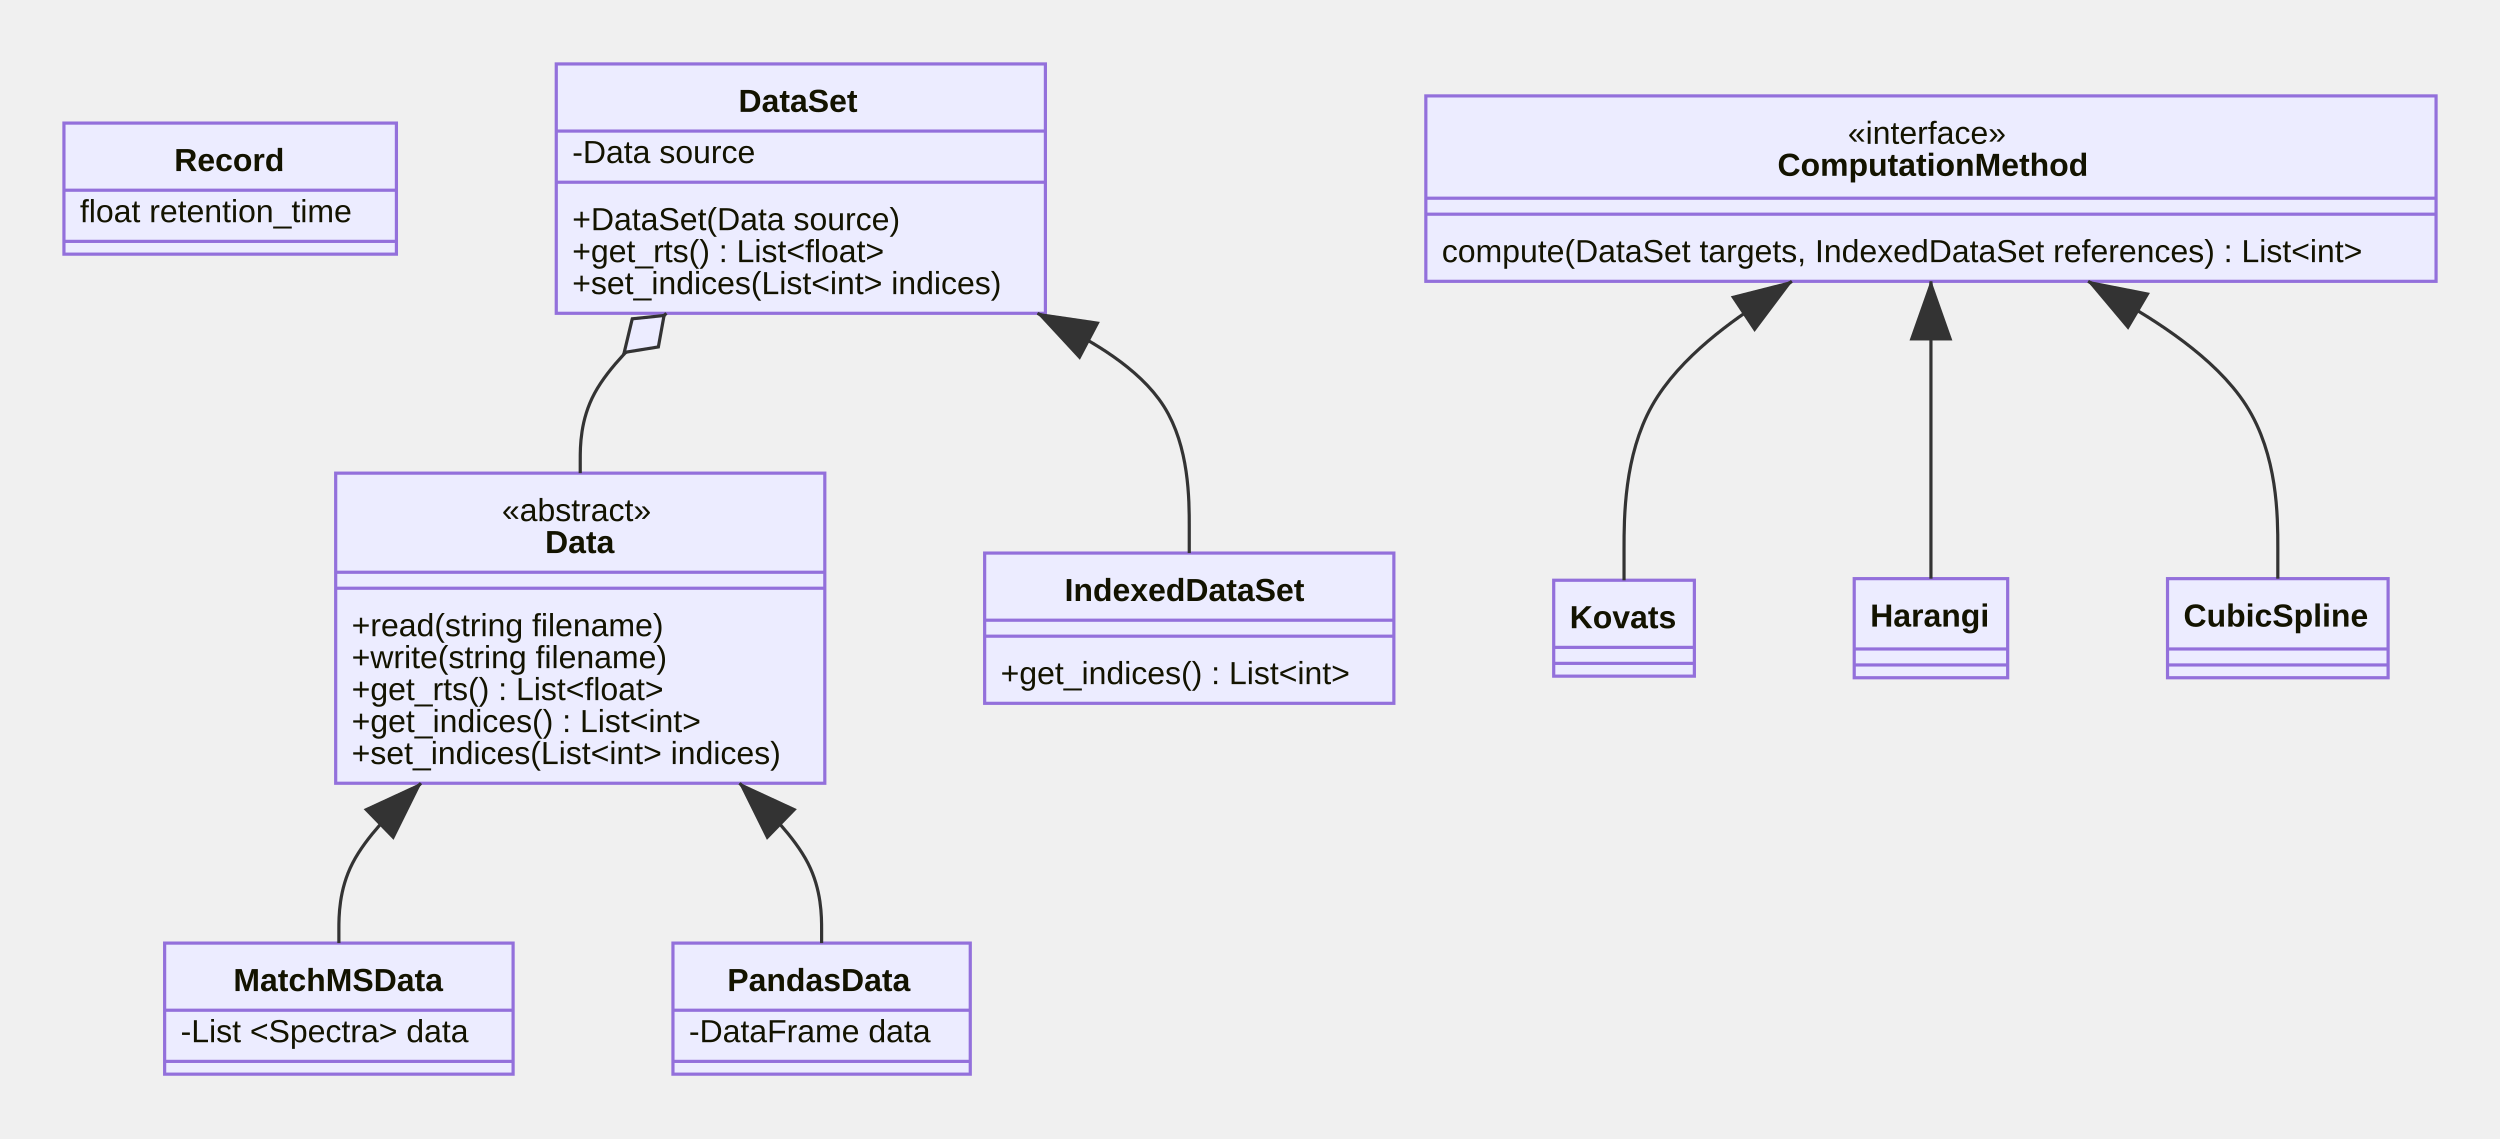
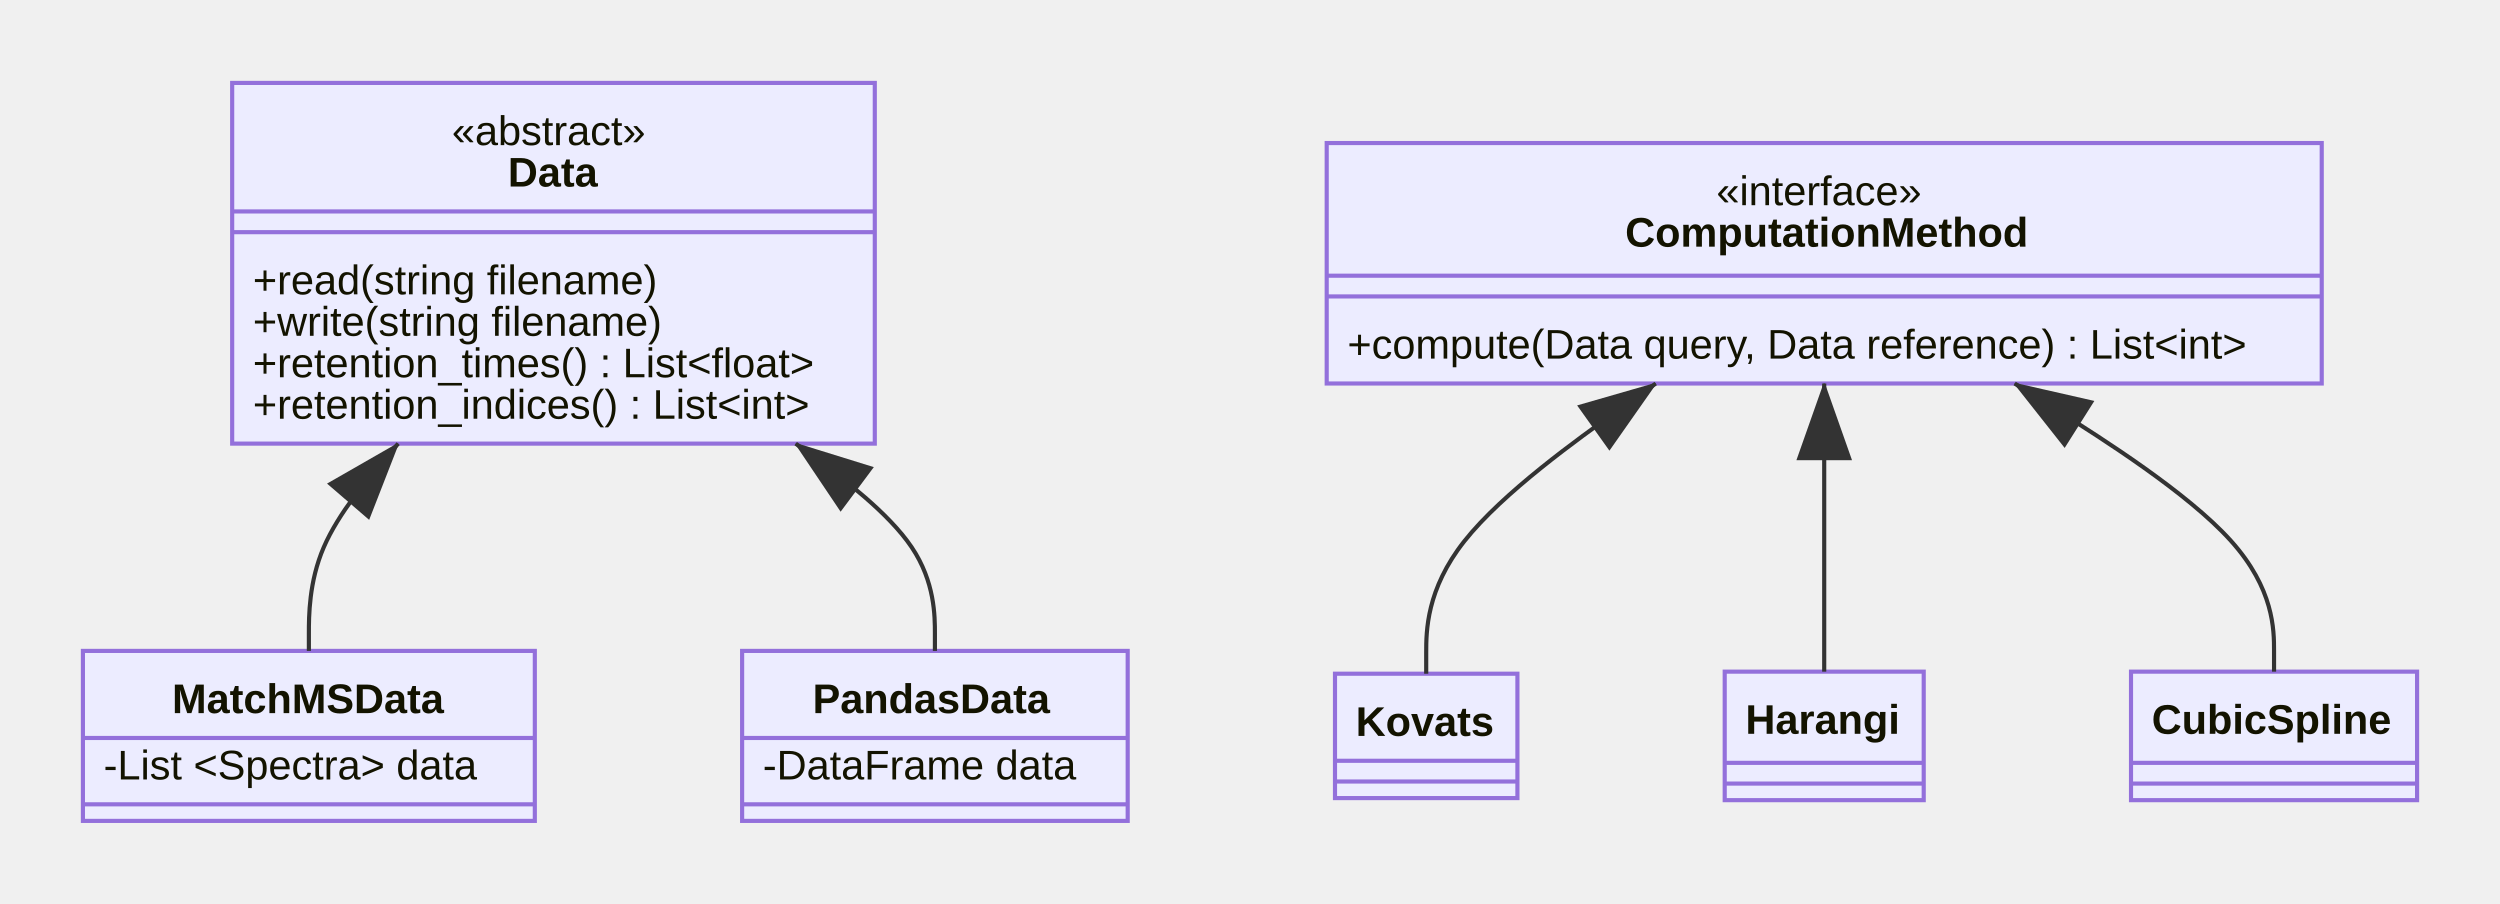
- <svg xmlns="http://www.w3.org/2000/svg" id="mermaid-1617298495038" width="100%" height="356" style="max-width: 782px;" viewBox="-20 -20 782 356">
-   <style>#mermaid-1617298495038{font-family:"trebuchet ms",verdana,arial,sans-serif;font-size:16px;fill:#333;}#mermaid-1617298495038 .error-icon{fill:#552222;}#mermaid-1617298495038 .error-text{fill:#552222;stroke:#552222;}#mermaid-1617298495038 .edge-thickness-normal{stroke-width:2px;}#mermaid-1617298495038 .edge-thickness-thick{stroke-width:3.5px;}#mermaid-1617298495038 .edge-pattern-solid{stroke-dasharray:0;}#mermaid-1617298495038 .edge-pattern-dashed{stroke-dasharray:3;}#mermaid-1617298495038 .edge-pattern-dotted{stroke-dasharray:2;}#mermaid-1617298495038 .marker{fill:#333333;stroke:#333333;}#mermaid-1617298495038 .marker.cross{stroke:#333333;}#mermaid-1617298495038 svg{font-family:"trebuchet ms",verdana,arial,sans-serif;font-size:16px;}#mermaid-1617298495038 g.classGroup text{fill:#9370DB;fill:#131300;stroke:none;font-family:"trebuchet ms",verdana,arial,sans-serif;font-size:10px;}#mermaid-1617298495038 g.classGroup text .title{font-weight:bolder;}#mermaid-1617298495038 .classTitle{font-weight:bolder;}#mermaid-1617298495038 .node rect,#mermaid-1617298495038 .node circle,#mermaid-1617298495038 .node ellipse,#mermaid-1617298495038 .node polygon,#mermaid-1617298495038 .node path{fill:#ECECFF;stroke:#9370DB;stroke-width:1px;}#mermaid-1617298495038 .divider{stroke:#9370DB;stroke:1;}#mermaid-1617298495038 g.clickable{cursor:pointer;}#mermaid-1617298495038 g.classGroup rect{fill:#ECECFF;stroke:#9370DB;}#mermaid-1617298495038 g.classGroup line{stroke:#9370DB;stroke-width:1;}#mermaid-1617298495038 .classLabel .box{stroke:none;stroke-width:0;fill:#ECECFF;opacity:0.5;}#mermaid-1617298495038 .classLabel .label{fill:#9370DB;font-size:10px;}#mermaid-1617298495038 .relation{stroke:#333333;stroke-width:1;fill:none;}#mermaid-1617298495038 .dashed-line{stroke-dasharray:3;}#mermaid-1617298495038 #compositionStart,#mermaid-1617298495038 .composition{fill:#333333 !important;stroke:#333333 !important;stroke-width:1;}#mermaid-1617298495038 #compositionEnd,#mermaid-1617298495038 .composition{fill:#333333 !important;stroke:#333333 !important;stroke-width:1;}#mermaid-1617298495038 #dependencyStart,#mermaid-1617298495038 .dependency{fill:#333333 !important;stroke:#333333 !important;stroke-width:1;}#mermaid-1617298495038 #dependencyStart,#mermaid-1617298495038 .dependency{fill:#333333 !important;stroke:#333333 !important;stroke-width:1;}#mermaid-1617298495038 #extensionStart,#mermaid-1617298495038 .extension{fill:#333333 !important;stroke:#333333 !important;stroke-width:1;}#mermaid-1617298495038 #extensionEnd,#mermaid-1617298495038 .extension{fill:#333333 !important;stroke:#333333 !important;stroke-width:1;}#mermaid-1617298495038 #aggregationStart,#mermaid-1617298495038 .aggregation{fill:#ECECFF !important;stroke:#333333 !important;stroke-width:1;}#mermaid-1617298495038 #aggregationEnd,#mermaid-1617298495038 .aggregation{fill:#ECECFF !important;stroke:#333333 !important;stroke-width:1;}#mermaid-1617298495038 .edgeTerminals{font-size:11px;}#mermaid-1617298495038:root{--mermaid-font-family:"trebuchet ms",verdana,arial,sans-serif;}#mermaid-1617298495038 class{fill:apa;}</style>
+ <svg xmlns="http://www.w3.org/2000/svg" id="mermaid-1617978891736" width="100%" height="218" style="max-width: 603px;" viewBox="-20 -20 603 218">
+   <style>#mermaid-1617978891736{font-family:"trebuchet ms",verdana,arial,sans-serif;font-size:16px;fill:#333;}#mermaid-1617978891736 .error-icon{fill:#552222;}#mermaid-1617978891736 .error-text{fill:#552222;stroke:#552222;}#mermaid-1617978891736 .edge-thickness-normal{stroke-width:2px;}#mermaid-1617978891736 .edge-thickness-thick{stroke-width:3.5px;}#mermaid-1617978891736 .edge-pattern-solid{stroke-dasharray:0;}#mermaid-1617978891736 .edge-pattern-dashed{stroke-dasharray:3;}#mermaid-1617978891736 .edge-pattern-dotted{stroke-dasharray:2;}#mermaid-1617978891736 .marker{fill:#333333;stroke:#333333;}#mermaid-1617978891736 .marker.cross{stroke:#333333;}#mermaid-1617978891736 svg{font-family:"trebuchet ms",verdana,arial,sans-serif;font-size:16px;}#mermaid-1617978891736 g.classGroup text{fill:#9370DB;fill:#131300;stroke:none;font-family:"trebuchet ms",verdana,arial,sans-serif;font-size:10px;}#mermaid-1617978891736 g.classGroup text .title{font-weight:bolder;}#mermaid-1617978891736 .classTitle{font-weight:bolder;}#mermaid-1617978891736 .node rect,#mermaid-1617978891736 .node circle,#mermaid-1617978891736 .node ellipse,#mermaid-1617978891736 .node polygon,#mermaid-1617978891736 .node path{fill:#ECECFF;stroke:#9370DB;stroke-width:1px;}#mermaid-1617978891736 .divider{stroke:#9370DB;stroke:1;}#mermaid-1617978891736 g.clickable{cursor:pointer;}#mermaid-1617978891736 g.classGroup rect{fill:#ECECFF;stroke:#9370DB;}#mermaid-1617978891736 g.classGroup line{stroke:#9370DB;stroke-width:1;}#mermaid-1617978891736 .classLabel .box{stroke:none;stroke-width:0;fill:#ECECFF;opacity:0.5;}#mermaid-1617978891736 .classLabel .label{fill:#9370DB;font-size:10px;}#mermaid-1617978891736 .relation{stroke:#333333;stroke-width:1;fill:none;}#mermaid-1617978891736 .dashed-line{stroke-dasharray:3;}#mermaid-1617978891736 #compositionStart,#mermaid-1617978891736 .composition{fill:#333333 !important;stroke:#333333 !important;stroke-width:1;}#mermaid-1617978891736 #compositionEnd,#mermaid-1617978891736 .composition{fill:#333333 !important;stroke:#333333 !important;stroke-width:1;}#mermaid-1617978891736 #dependencyStart,#mermaid-1617978891736 .dependency{fill:#333333 !important;stroke:#333333 !important;stroke-width:1;}#mermaid-1617978891736 #dependencyStart,#mermaid-1617978891736 .dependency{fill:#333333 !important;stroke:#333333 !important;stroke-width:1;}#mermaid-1617978891736 #extensionStart,#mermaid-1617978891736 .extension{fill:#333333 !important;stroke:#333333 !important;stroke-width:1;}#mermaid-1617978891736 #extensionEnd,#mermaid-1617978891736 .extension{fill:#333333 !important;stroke:#333333 !important;stroke-width:1;}#mermaid-1617978891736 #aggregationStart,#mermaid-1617978891736 .aggregation{fill:#ECECFF !important;stroke:#333333 !important;stroke-width:1;}#mermaid-1617978891736 #aggregationEnd,#mermaid-1617978891736 .aggregation{fill:#ECECFF !important;stroke:#333333 !important;stroke-width:1;}#mermaid-1617978891736 .edgeTerminals{font-size:11px;}#mermaid-1617978891736:root{--mermaid-font-family:"trebuchet ms",verdana,arial,sans-serif;}#mermaid-1617978891736 class{fill:apa;}</style>
  <g />
  <defs>
    <marker id="extensionStart" class="extension" refX="0" refY="7" markerWidth="190" markerHeight="240" orient="auto">
      <path d="M 1,7 L18,13 V 1 Z" />
    </marker>
  </defs>
  <defs>
    <marker id="extensionEnd" refX="19" refY="7" markerWidth="20" markerHeight="28" orient="auto">
      <path d="M 1,1 V 13 L18,7 Z" />
    </marker>
  </defs>
  <defs>
    <marker id="compositionStart" class="extension" refX="0" refY="7" markerWidth="190" markerHeight="240" orient="auto">
      <path d="M 18,7 L9,13 L1,7 L9,1 Z" />
    </marker>
  </defs>
  <defs>
    <marker id="compositionEnd" refX="19" refY="7" markerWidth="20" markerHeight="28" orient="auto">
      <path d="M 18,7 L9,13 L1,7 L9,1 Z" />
    </marker>
  </defs>
  <defs>
    <marker id="aggregationStart" class="extension" refX="0" refY="7" markerWidth="190" markerHeight="240" orient="auto">
      <path d="M 18,7 L9,13 L1,7 L9,1 Z" />
    </marker>
  </defs>
  <defs>
    <marker id="aggregationEnd" refX="19" refY="7" markerWidth="20" markerHeight="28" orient="auto">
      <path d="M 18,7 L9,13 L1,7 L9,1 Z" />
    </marker>
  </defs>
  <defs>
    <marker id="dependencyStart" class="extension" refX="0" refY="7" markerWidth="190" markerHeight="240" orient="auto">
      <path d="M 5,7 L9,13 L1,7 L9,1 Z" />
    </marker>
  </defs>
  <defs>
    <marker id="dependencyEnd" refX="19" refY="7" markerWidth="20" markerHeight="28" orient="auto">
      <path d="M 18,7 L9,13 L14,7 L9,1 Z" />
    </marker>
  </defs>
-   <g id="classid-Record-0" class="classGroup" transform="translate(0,18.5 )">
-     <rect x="0" y="0" width="104" height="41" class=" " />
-     <text y="15" x="0">
-       <tspan class="title" x="34.5">Record</tspan>
-     </text>
-     <line x1="0" y1="21" y2="21" x2="104" />
-     <text x="5" y="31" fill="white" class="classText">
-       <tspan x="5">float retention_time</tspan>
-     </text>
-     <line x1="0" y1="37" y2="37" x2="104" />
-     <text x="5" y="52" fill="white" class="classText" />
-   </g>
-   <g id="classid-MatchMSData-1" class="classGroup" transform="translate(31.5,275 )">
+   <g id="classid-MatchMSData-0" class="classGroup" transform="translate(0,137 )">
    <rect x="0" y="0" width="109" height="41" class=" " />
    <text y="15" x="0">
      <tspan class="title" x="21.5">MatchMSData</tspan>
    </text>
    <line x1="0" y1="21" y2="21" x2="109" />
    <text x="5" y="31" fill="white" class="classText">
      <tspan x="5">-List &lt;Spectra&gt; data</tspan>
    </text>
    <line x1="0" y1="37" y2="37" x2="109" />
    <text x="5" y="52" fill="white" class="classText" />
  </g>
-   <g id="classid-PandasData-2" class="classGroup" transform="translate(190.5,275 )">
+   <g id="classid-PandasData-1" class="classGroup" transform="translate(159,137 )">
    <rect x="0" y="0" width="93" height="41" class=" " />
    <text y="15" x="0">
      <tspan class="title" x="17">PandasData</tspan>
    </text>
    <line x1="0" y1="21" y2="21" x2="93" />
    <text x="5" y="31" fill="white" class="classText">
      <tspan x="5">-DataFrame data</tspan>
    </text>
    <line x1="0" y1="37" y2="37" x2="93" />
    <text x="5" y="52" fill="white" class="classText" />
  </g>
-   <g id="classid-Data-3" class="classGroup" transform="translate(85,128 )">
-     <rect x="0" y="0" width="153" height="97" class=" " />
+   <g id="classid-Data-2" class="classGroup" transform="translate(36,0 )">
+     <rect x="0" y="0" width="155" height="87" class=" " />
    <text y="15" x="0">
-       <tspan x="52">«abstract»</tspan>
-       <tspan class="title" dy="10" x="65.5">Data</tspan>
+       <tspan x="53">«abstract»</tspan>
+       <tspan class="title" dy="10" x="66.5">Data</tspan>
    </text>
-     <line x1="0" y1="31" y2="31" x2="153" />
+     <line x1="0" y1="31" y2="31" x2="155" />
    <text x="5" y="41" fill="white" class="classText" />
-     <line x1="0" y1="36" y2="36" x2="153" />
+     <line x1="0" y1="36" y2="36" x2="155" />
    <text x="5" y="51" fill="white" class="classText">
      <tspan x="5">+read(string filename)</tspan>
      <tspan x="5" dy="10">+write(string filename)</tspan>
-       <tspan x="5" dy="10">+get_rts() : List&lt;float&gt;</tspan>
-       <tspan x="5" dy="10">+get_indices() : List&lt;int&gt;</tspan>
-       <tspan x="5" dy="10">+set_indices(List&lt;int&gt; indices)</tspan>
+       <tspan x="5" dy="10">+retention_times() : List&lt;float&gt;</tspan>
+       <tspan x="5" dy="10">+retention_indices() : List&lt;int&gt;</tspan>
    </text>
  </g>
-   <g id="classid-DataSet-4" class="classGroup" transform="translate(154,0 )">
-     <rect x="0" y="0" width="153" height="78" class=" " />
+   <g id="classid-ComputationMethod-3" class="classGroup" transform="translate(300,14.5 )">
+     <rect x="0" y="0" width="240" height="58" class=" " />
    <text y="15" x="0">
-       <tspan class="title" x="57">DataSet</tspan>
+       <tspan x="94">«interface»</tspan>
+       <tspan class="title" dy="10" x="72">ComputationMethod</tspan>
    </text>
-     <line x1="0" y1="21" y2="21" x2="153" />
-     <text x="5" y="31" fill="white" class="classText">
-       <tspan x="5">-Data source</tspan>
-     </text>
-     <line x1="0" y1="37" y2="37" x2="153" />
+     <line x1="0" y1="32" y2="32" x2="240" />
+     <text x="5" y="42" fill="white" class="classText" />
+     <line x1="0" y1="37" y2="37" x2="240" />
    <text x="5" y="52" fill="white" class="classText">
-       <tspan x="5">+DataSet(Data source)</tspan>
-       <tspan x="5" dy="10">+get_rts() : List&lt;float&gt;</tspan>
-       <tspan x="5" dy="10">+set_indices(List&lt;int&gt; indices)</tspan>
+       <tspan x="5">+compute(Data query, Data reference) : List&lt;int&gt;</tspan>
    </text>
  </g>
-   <g id="classid-IndexedDataSet-5" class="classGroup" transform="translate(288,153 )">
-     <rect x="0" y="0" width="128" height="47" class=" " />
-     <text y="15" x="0">
-       <tspan class="title" x="25">IndexedDataSet</tspan>
-     </text>
-     <line x1="0" y1="21" y2="21" x2="128" />
-     <text x="5" y="31" fill="white" class="classText" />
-     <line x1="0" y1="26" y2="26" x2="128" />
-     <text x="5" y="41" fill="white" class="classText">
-       <tspan x="5">+get_indices() : List&lt;int&gt;</tspan>
-     </text>
-   </g>
-   <g id="classid-ComputationMethod-6" class="classGroup" transform="translate(426,10 )">
-     <rect x="0" y="0" width="316" height="58" class=" " />
-     <text y="15" x="0">
-       <tspan x="132">«interface»</tspan>
-       <tspan class="title" dy="10" x="110">ComputationMethod</tspan>
-     </text>
-     <line x1="0" y1="32" y2="32" x2="316" />
-     <text x="5" y="42" fill="white" class="classText" />
-     <line x1="0" y1="37" y2="37" x2="316" />
-     <text x="5" y="52" fill="white" class="classText">
-       <tspan x="5">compute(DataSet targets, IndexedDataSet references) : List&lt;int&gt;</tspan>
-     </text>
-   </g>
-   <g id="classid-Kovats-7" class="classGroup" transform="translate(466,161.5 )">
+   <g id="classid-Kovats-4" class="classGroup" transform="translate(302,142.5 )">
    <rect x="0" y="0" width="44" height="30" class=" " />
    <text y="15" x="0">
      <tspan class="title" x="5">Kovats</tspan>
    </text>
    <line x1="0" y1="21" y2="21" x2="44" />
    <text x="5" y="31" fill="white" class="classText" />
    <line x1="0" y1="26" y2="26" x2="44" />
    <text x="5" y="41" fill="white" class="classText" />
  </g>
-   <g id="classid-Harangi-8" class="classGroup" transform="translate(560,161 )">
+   <g id="classid-Harangi-5" class="classGroup" transform="translate(396,142 )">
    <rect x="0" y="0" width="48" height="31" class=" " />
    <text y="15" x="0">
      <tspan class="title" x="5">Harangi</tspan>
    </text>
    <line x1="0" y1="22" y2="22" x2="48" />
    <text x="5" y="32" fill="white" class="classText" />
    <line x1="0" y1="27" y2="27" x2="48" />
    <text x="5" y="42" fill="white" class="classText" />
  </g>
-   <g id="classid-CubicSpline-9" class="classGroup" transform="translate(658,161 )">
+   <g id="classid-CubicSpline-6" class="classGroup" transform="translate(494,142 )">
    <rect x="0" y="0" width="69" height="31" class=" " />
    <text y="15" x="0">
      <tspan class="title" x="5">CubicSpline</tspan>
    </text>
    <line x1="0" y1="22" y2="22" x2="69" />
    <text x="5" y="32" fill="white" class="classText" />
    <line x1="0" y1="27" y2="27" x2="69" />
    <text x="5" y="42" fill="white" class="classText" />
  </g>
-   <path d="M111.68,225L107.4,229.167C103.12,233.333,94.56,241.667,90.28,250C86,258.333,86,266.667,86,270.833L86,275" id="edge0" class="relation" marker-start="url(#extensionStart)" />
-   <path d="M211.32,225L215.6,229.167C219.88,233.333,228.44,241.667,232.72,250C237,258.333,237,266.667,237,270.833L237,275" id="edge1" class="relation" marker-start="url(#extensionStart)" />
-   <path d="M188.453,78L183.961,82.167C179.469,86.333,170.484,94.667,165.992,103C161.5,111.333,161.5,119.667,161.5,123.833L161.5,128" id="edge2" class="relation" marker-start="url(#aggregationStart)" />
-   <path d="M304.539,78L312.449,82.167C320.359,86.333,336.18,94.667,344.09,107.167C352,119.667,352,136.333,352,144.667L352,153" id="edge3" class="relation" marker-start="url(#extensionStart)" />
-   <path d="M540.5,68L531.75,73.833C523,79.667,505.5,91.333,496.75,106.917C488,122.5,488,142,488,151.75L488,161.5" id="edge4" class="relation" marker-start="url(#extensionStart)" />
-   <path d="M584,68L584,73.833C584,79.667,584,91.333,584,106.833C584,122.333,584,141.667,584,151.333L584,161" id="edge5" class="relation" marker-start="url(#extensionStart)" />
-   <path d="M633.164,68L643.053,73.833C652.943,79.667,672.721,91.333,682.611,106.833C692.5,122.333,692.5,141.667,692.5,151.333L692.5,161" id="edge6" class="relation" marker-start="url(#extensionStart)" />
+   <path d="M76.033,87L72.444,91.167C68.855,95.333,61.678,103.667,58.089,112C54.5,120.333,54.5,128.667,54.5,132.833L54.5,137" id="edge0" class="relation" marker-start="url(#extensionStart)" />
+   <path d="M171.923,87L177.519,91.167C183.116,95.333,194.308,103.667,199.904,112C205.5,120.333,205.5,128.667,205.5,132.833L205.5,137" id="edge1" class="relation" marker-start="url(#extensionStart)" />
+   <path d="M379.358,72.5L370.131,79.083C360.905,85.667,342.453,98.833,333.226,110.5C324,122.167,324,132.333,324,137.417L324,142.5" id="edge2" class="relation" marker-start="url(#extensionStart)" />
+   <path d="M420,72.5L420,79.083C420,85.667,420,98.833,420,110.417C420,122,420,132,420,137L420,142" id="edge3" class="relation" marker-start="url(#extensionStart)" />
+   <path d="M465.934,72.5L476.362,79.083C486.79,85.667,507.645,98.833,518.072,110.417C528.5,122,528.5,132,528.5,137L528.5,142" id="edge4" class="relation" marker-start="url(#extensionStart)" />
</svg>
